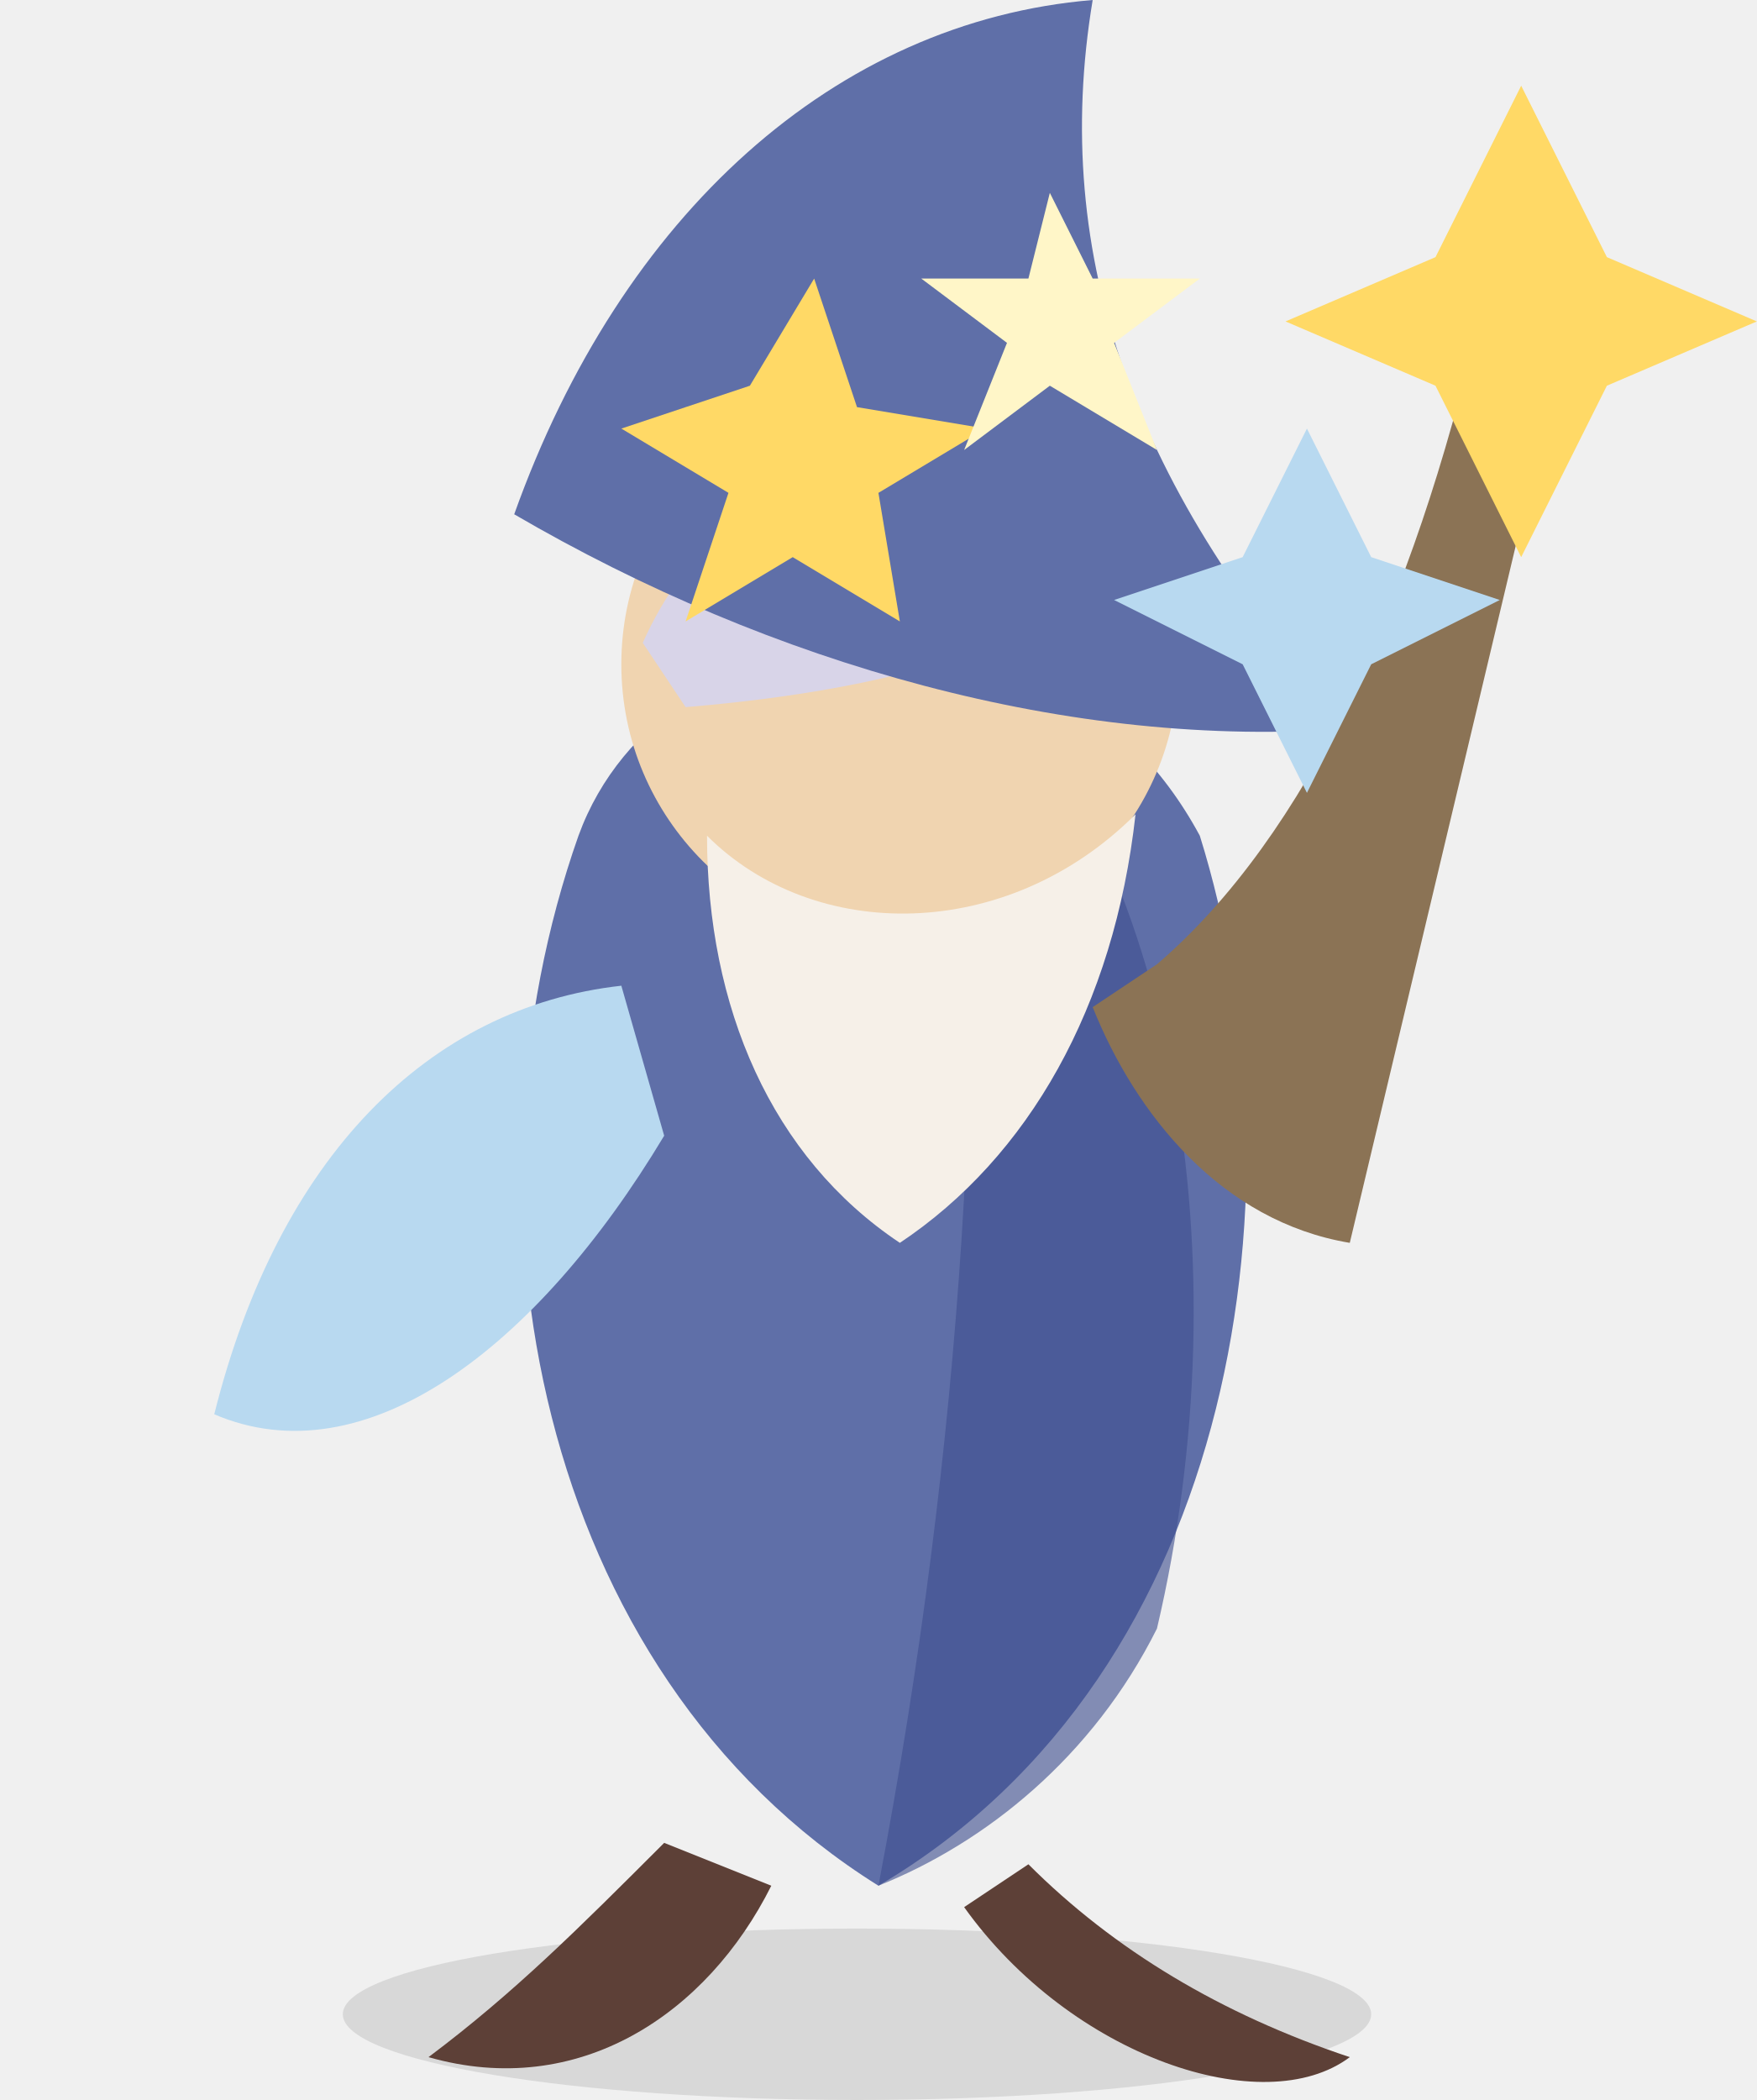
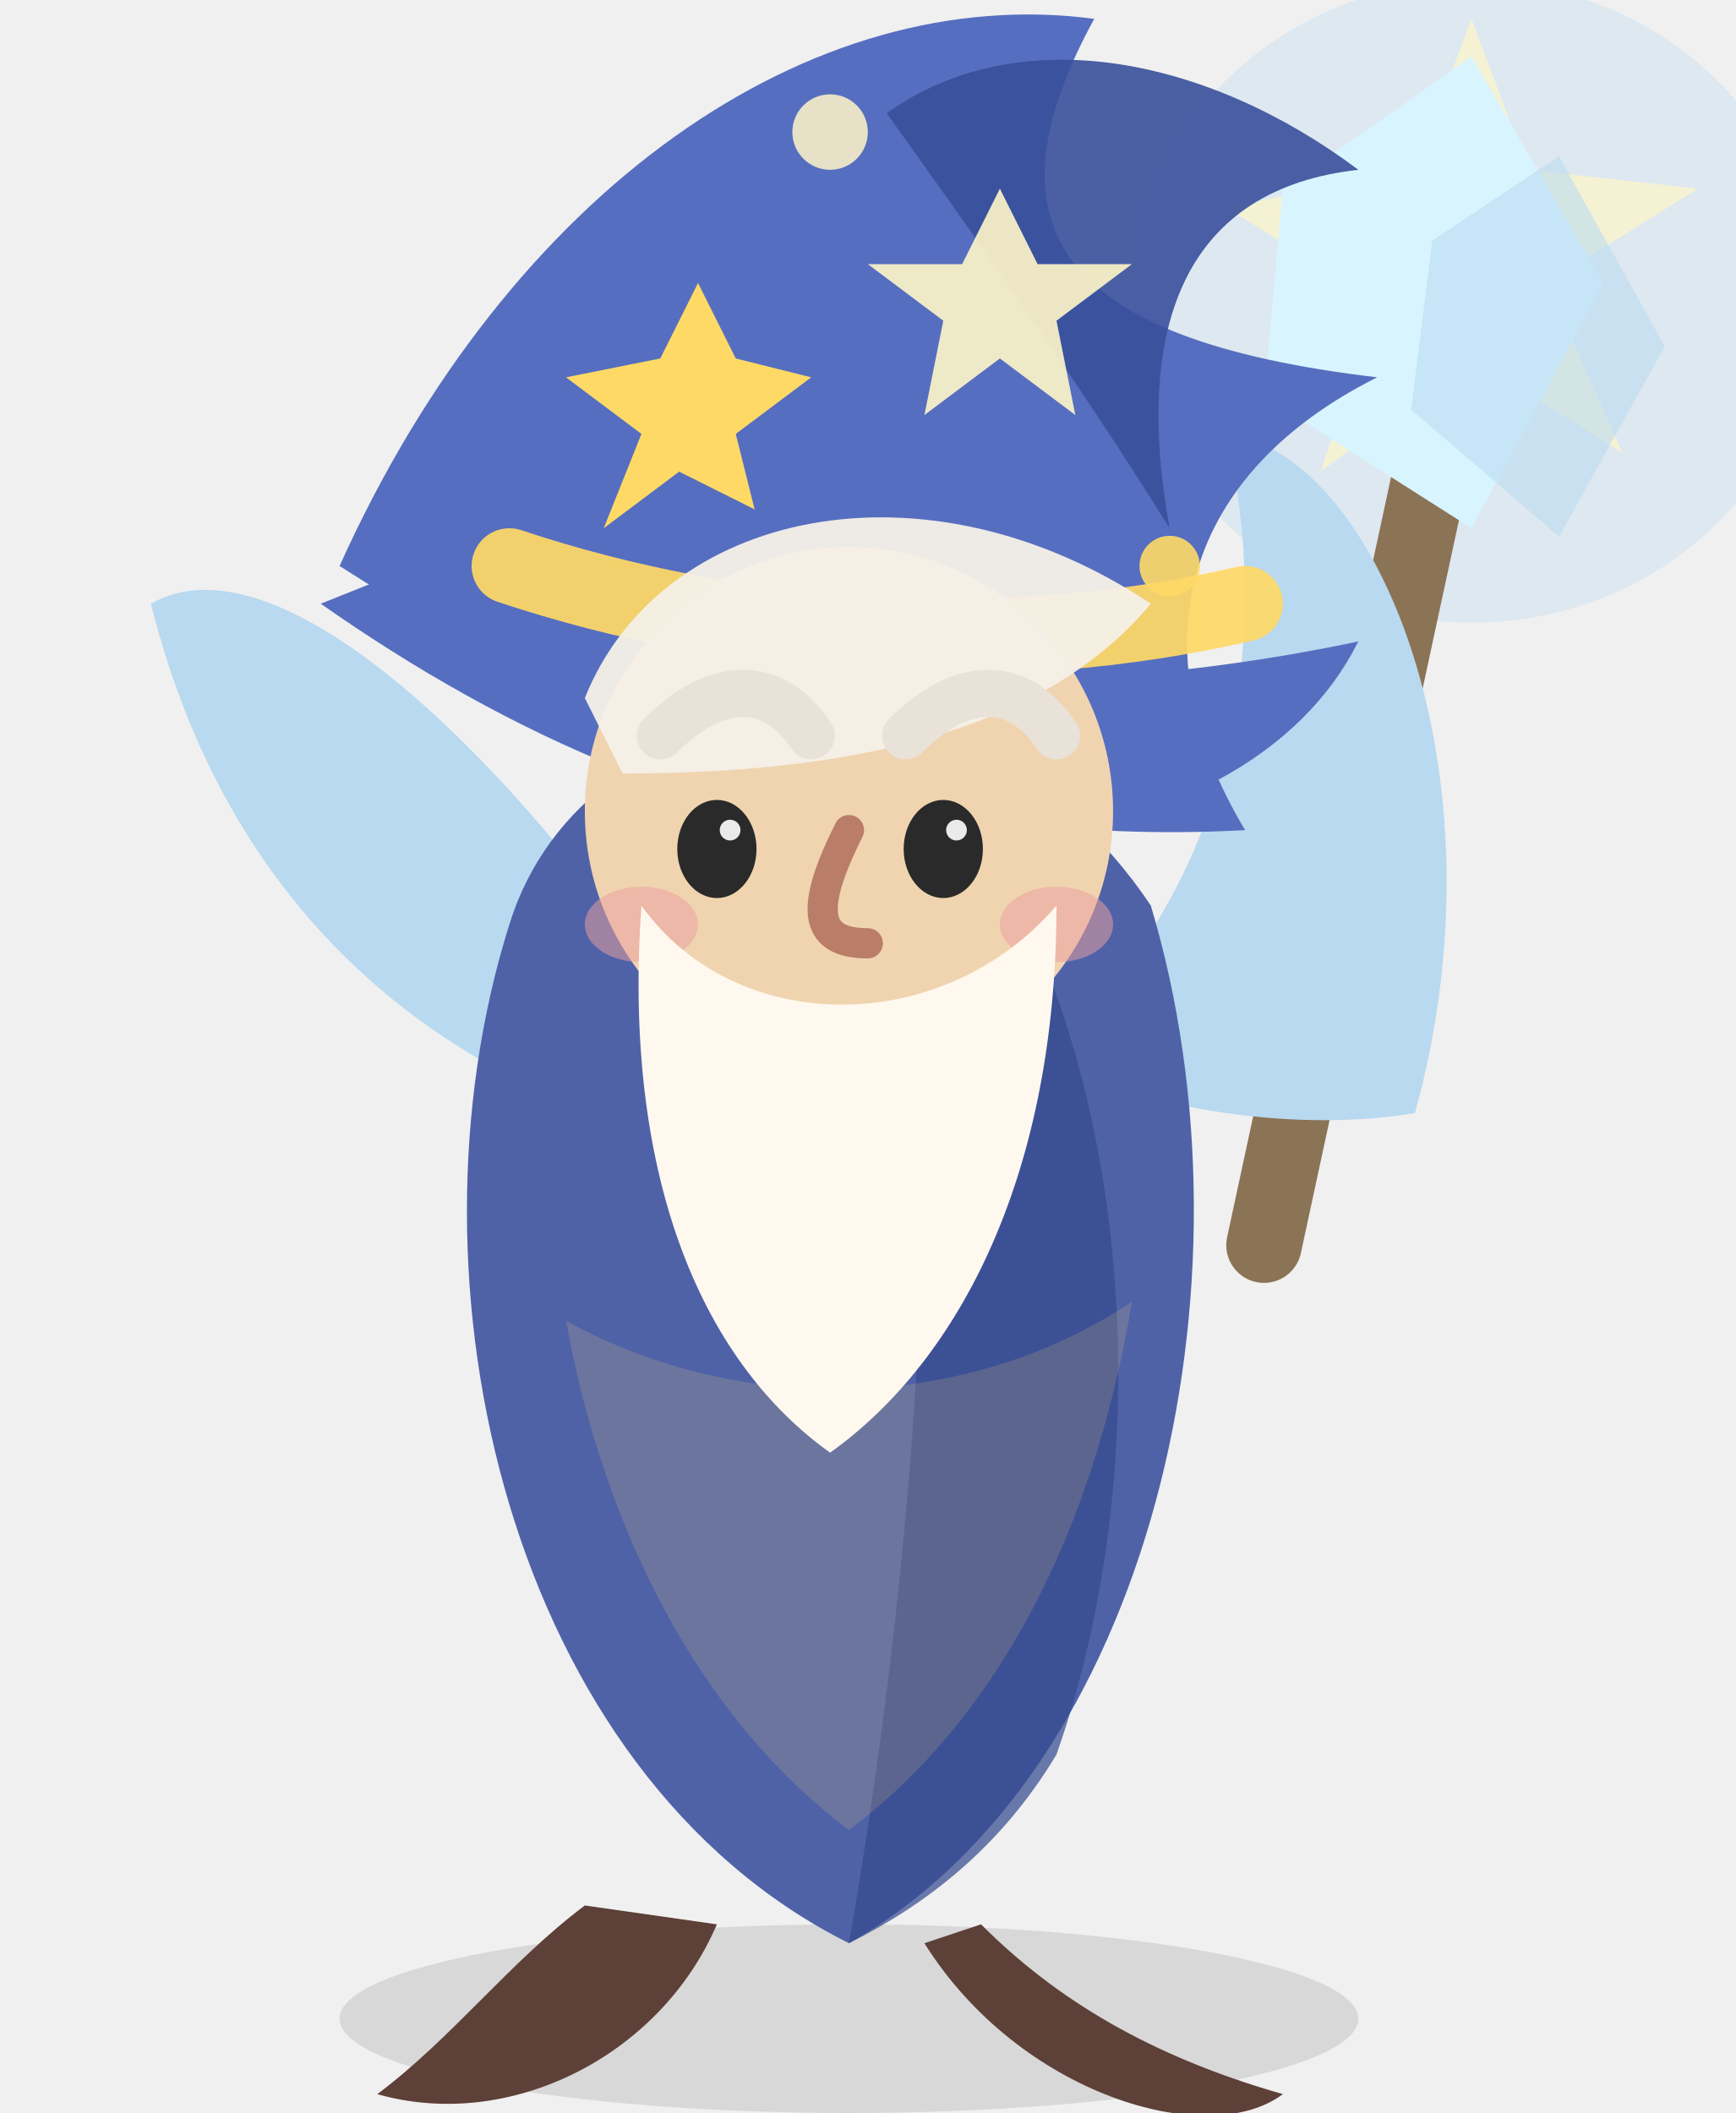
- <svg xmlns="http://www.w3.org/2000/svg" width="82" height="98" viewBox="0 0 82 98">
-   <ellipse cx="40" cy="94" rx="24" ry="4" fill="#000000" opacity="0.1" />
-   <path d="M27 39C31 28 49 26 56 39C61 55 58 78 41 88C25 78 21 56 27 39Z" fill="#5f6fa8" />
-   <path d="M45 30C55 40 58 59 54 76C51 82 46 86 41 88C45 67 46 48 45 30Z" fill="#3f4f8f" opacity="0.62" />
-   <circle cx="42" cy="31" r="13" fill="#f0d4b0" />
-   <path d="M30 30C34 21 45 17 55 23C52 29 44 32 32 33Z" fill="#d8d4e8" />
-   <path d="M33 39C38 44 47 44 53 38C52 47 48 54 42 58C36 54 33 47 33 39Z" fill="#f6f0e8" />
-   <circle cx="47" cy="30" r="1.4" fill="#2a2a2a" />
-   <path d="M24 24C29 10 39 1 51 0C49 12 53 23 63 34C50 35 36 31 24 24Z" fill="#5f6fa8" />
-   <path d="M35 18L38 13L40 19L46 20L41 23L42 29L37 26L32 29L34 23L29 20Z" fill="#ffd966" />
-   <path d="M49 9L51 13L56 13L52 16L54 21L49 18L45 21L47 16L43 13L48 13Z" fill="#fff6c8" />
-   <path d="M29 46C20 47 13 54 10 66C17 69 25 63 31 53Z" fill="#b8d9f0" />
-   <path d="M54 45C61 39 66 28 69 15L73 16L63 58C57 57 53 52 51 47Z" fill="#8b7355" />
-   <path d="M71 4L75 12L82 15L75 18L71 26L67 18L60 15L67 12Z" fill="#ffd966" />
-   <path d="M61 20L64 26L70 28L64 31L61 37L58 31L52 28L58 26Z" fill="#b8d9f0" />
-   <path d="M31 86C27 90 24 93 20 96C27 98 33 94 36 88Z" fill="#5d4037" />
-   <path d="M48 87C52 91 57 94 63 96C59 99 50 96 45 89Z" fill="#5d4037" />
+ <svg xmlns="http://www.w3.org/2000/svg" width="92" height="112" viewBox="0 0 92 112">
+   <ellipse cx="45" cy="107" rx="27" ry="5" fill="#000000" opacity="0.1" />
+   <ellipse cx="78" cy="16" rx="18" ry="17" fill="#b8d9f0" opacity="0.34" />
+   <path d="M78 1L81 9L90 10L82 15L86 24L78 19L70 25L73 16L65 11L75 9Z" fill="#fff6c8" opacity="0.7" />
+   <path d="M67 66L78 15" fill="none" stroke="#8b7355" stroke-width="4" stroke-linecap="round" />
+   <path d="M78 3L85 15L78 28L67 21L68 10Z" fill="#d8f4ff" />
+   <path d="M72 19L77 28L72 37L65 31L66 23Z" fill="#b8d9f0" opacity="0.55" transform="translate(2 -13) scale(1.12)" />
+   <path d="M29 58C18 53 11 44 8 32C15 28 28 41 37 55Z" fill="#b8d9f0" />
+   <path d="M55 56C64 49 68 36 65 23C73 24 80 41 75 59C69 60 61 59 55 56Z" fill="#b8d9f0" />
+   <path d="M27 49C31 36 51 33 61 48C67 68 61 94 45 103C27 94 21 68 27 49Z" fill="#4f62a8" />
+   <path d="M48 39C60 52 62 76 56 93C53 98 49 101 45 103C49 80 50 58 48 39Z" fill="#354a8f" opacity="0.72" />
+   <path d="M30 70C39 75 51 75 60 69C58 81 53 91 45 97C37 91 32 81 30 70Z" fill="#ffd966" opacity="0.16" />
+   <path d="M18 30C27 10 43 -1 58 1C52 12 56 18 73 20C63 25 60 34 66 44C48 45 32 39 18 30Z" fill="#566ec0" />
+   <path d="M47 6C54 1 64 3 72 9C63 10 60 17 62 28C57 20 52 13 47 6Z" fill="#384f9b" opacity="0.9" />
+   <path d="M35 19L37 15L39 19L43 20L39 23L40 27L36 25L32 28L34 23L30 20Z" fill="#ffd966" />
+   <path d="M53 10L55 14L60 14L56 17L57 22L53 19L49 22L50 17L46 14L51 14Z" fill="#fff6c8" opacity="0.9" />
+   <circle cx="44" cy="7" r="2" fill="#fff6c8" opacity="0.85" />
+   <circle cx="62" cy="30" r="1.6" fill="#ffd966" opacity="0.9" />
+   <path d="M22 30C35 36 53 38 72 34C69 40 62 44 51 45C38 44 27 39 17 32Z" fill="#566ec0" />
+   <path d="M27 30C39 34 53 35 66 32" fill="none" stroke="#ffd966" stroke-width="4" stroke-linecap="round" opacity="0.92" />
+   <circle cx="45" cy="43" r="14" fill="#f0d4b0" />
+   <path d="M31 37C35 27 49 24 61 32C56 38 47 41 33 41Z" fill="#f6f0e8" opacity="0.95" />
+   <ellipse cx="38" cy="45" rx="2.1" ry="2.6" fill="#2a2a2a" />
+   <ellipse cx="50" cy="45" rx="2.1" ry="2.6" fill="#2a2a2a" />
+   <circle cx="38.7" cy="44" r="0.55" fill="#ffffff" opacity="0.9" />
+   <circle cx="50.7" cy="44" r="0.55" fill="#ffffff" opacity="0.9" />
+   <path d="M35 39C38 36 41 36 43 39" fill="none" stroke="#e8e2d8" stroke-width="2.5" stroke-linecap="round" />
+   <path d="M48 39C51 36 54 36 56 39" fill="none" stroke="#e8e2d8" stroke-width="2.5" stroke-linecap="round" />
+   <ellipse cx="34" cy="49" rx="3" ry="2" fill="#eaa0a0" opacity="0.52" />
+   <ellipse cx="56" cy="49" rx="3" ry="2" fill="#eaa0a0" opacity="0.52" />
+   <path d="M45 44C43 48 43 50 46 50" fill="none" stroke="#b97d68" stroke-width="1.6" stroke-linecap="round" />
+   <path d="M34 48C39 55 50 55 56 48C56 62 51 72 44 77C37 72 33 62 34 48Z" fill="#fff8ee" />
+   <path d="M31 101C27 104 24 108 20 111C27 113 35 109 38 102Z" fill="#5d4037" />
+   <path d="M52 102C56 106 61 109 68 111C64 114 54 111 49 103Z" fill="#5d4037" />
</svg>
